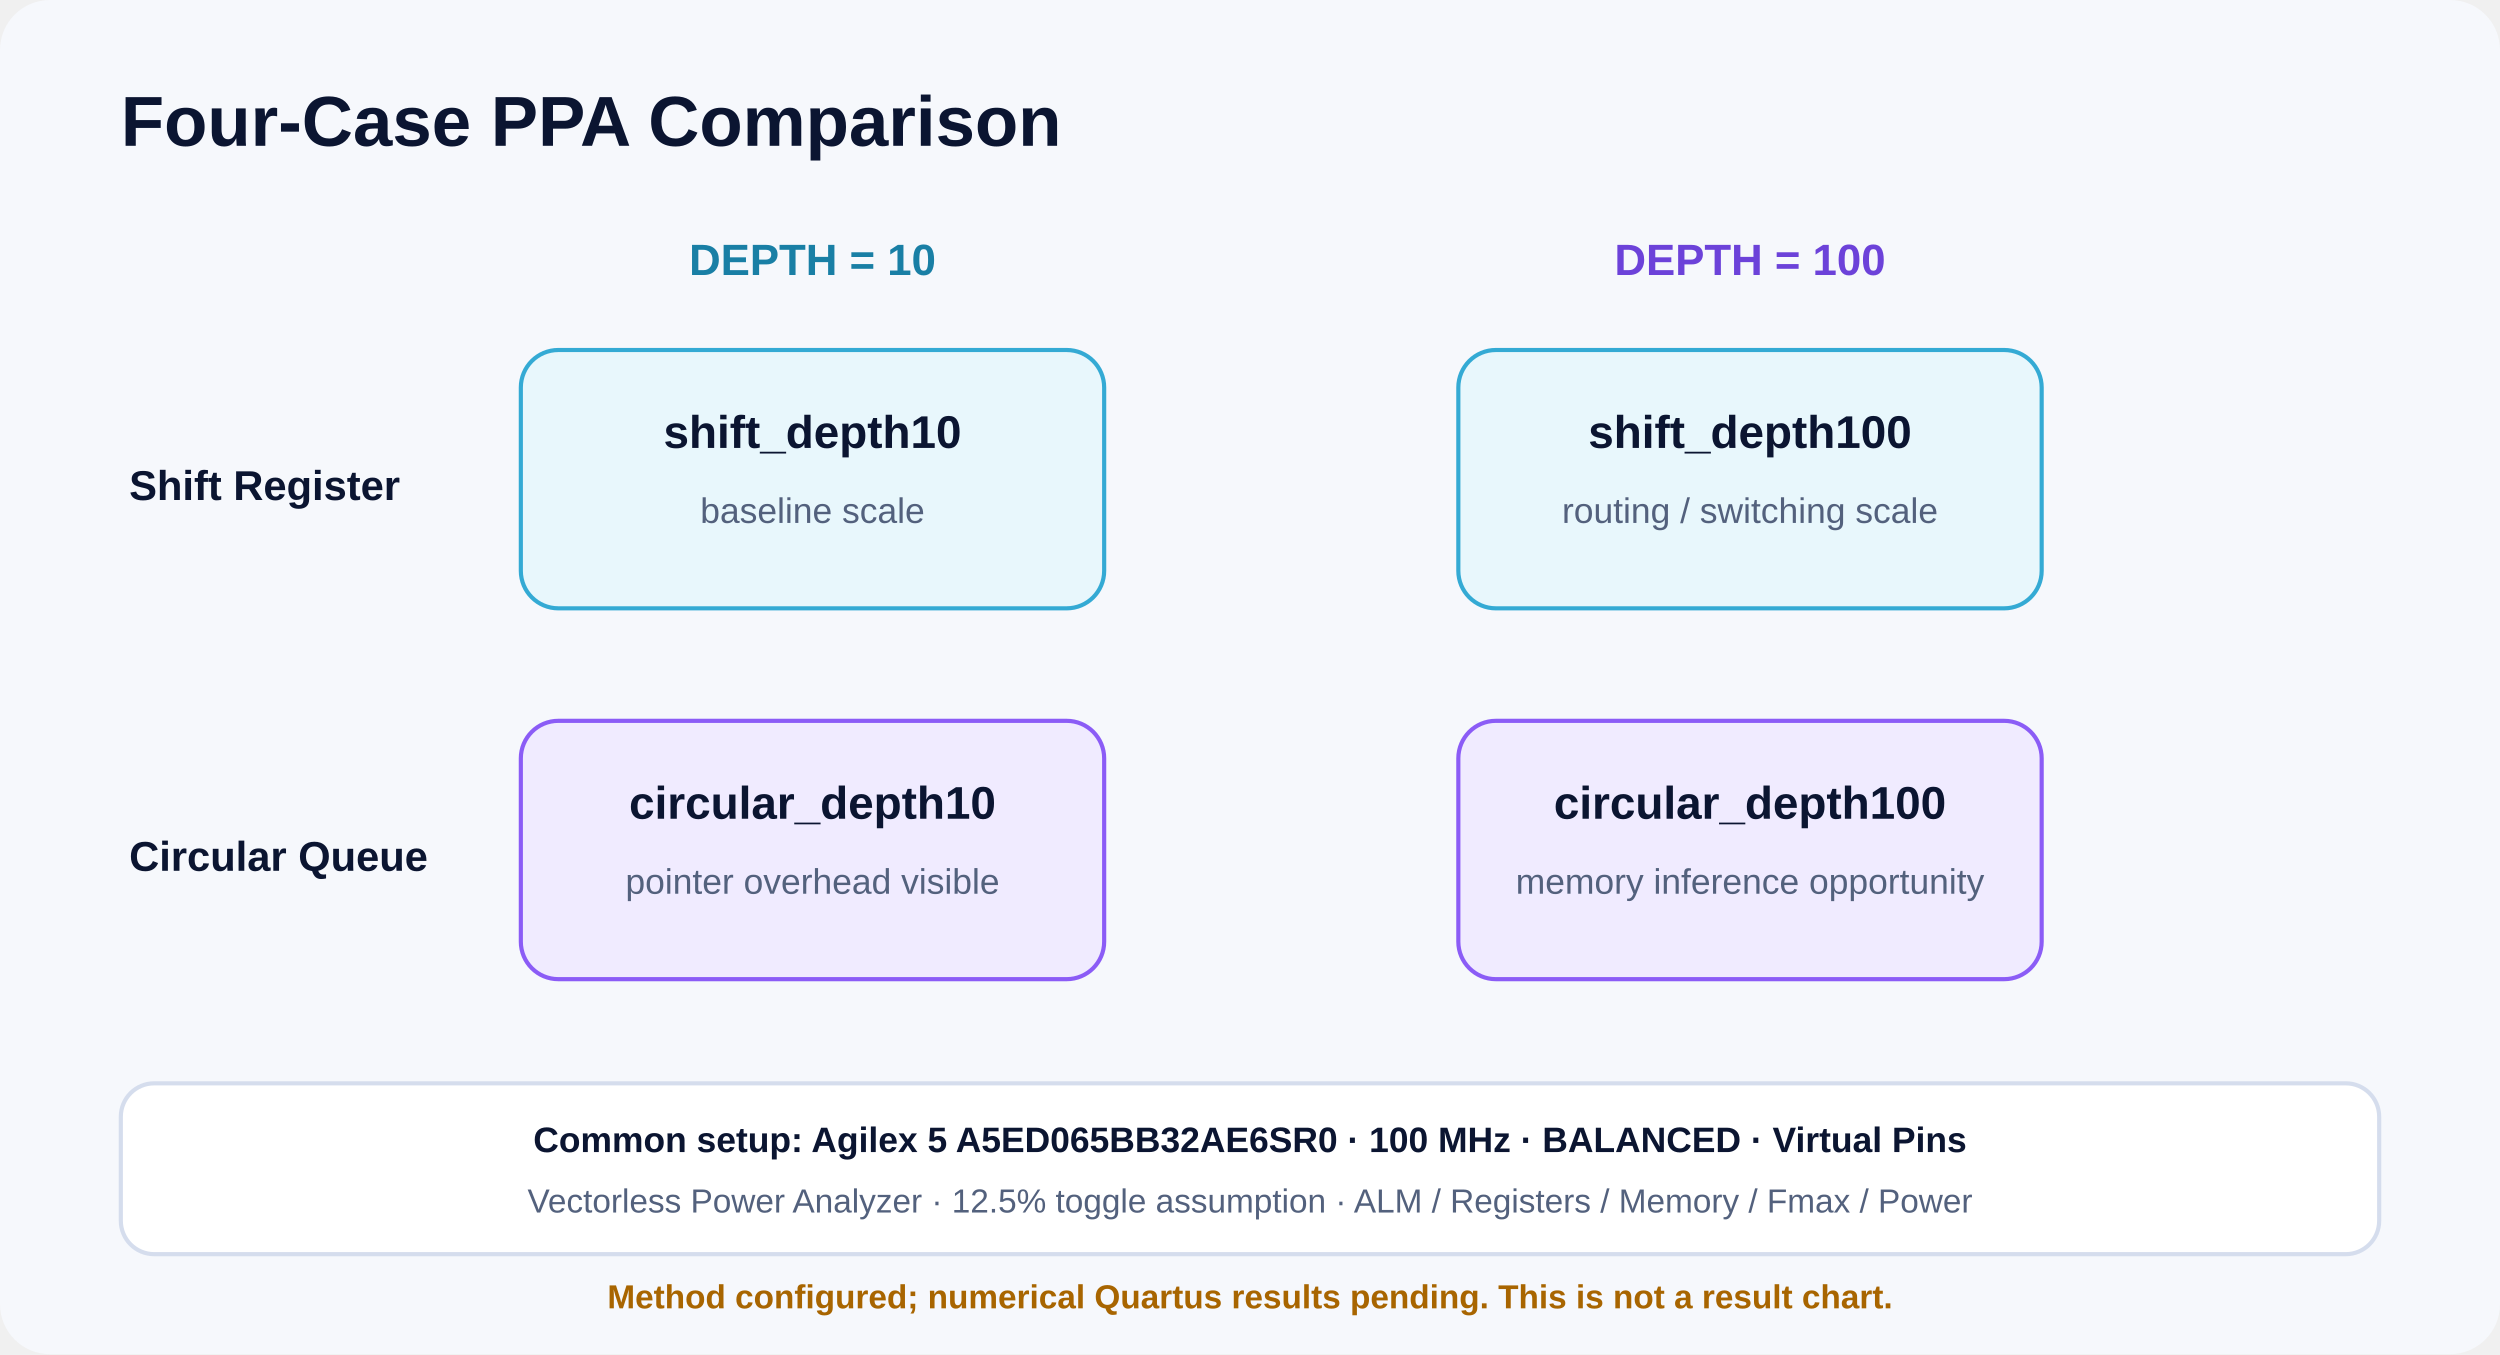
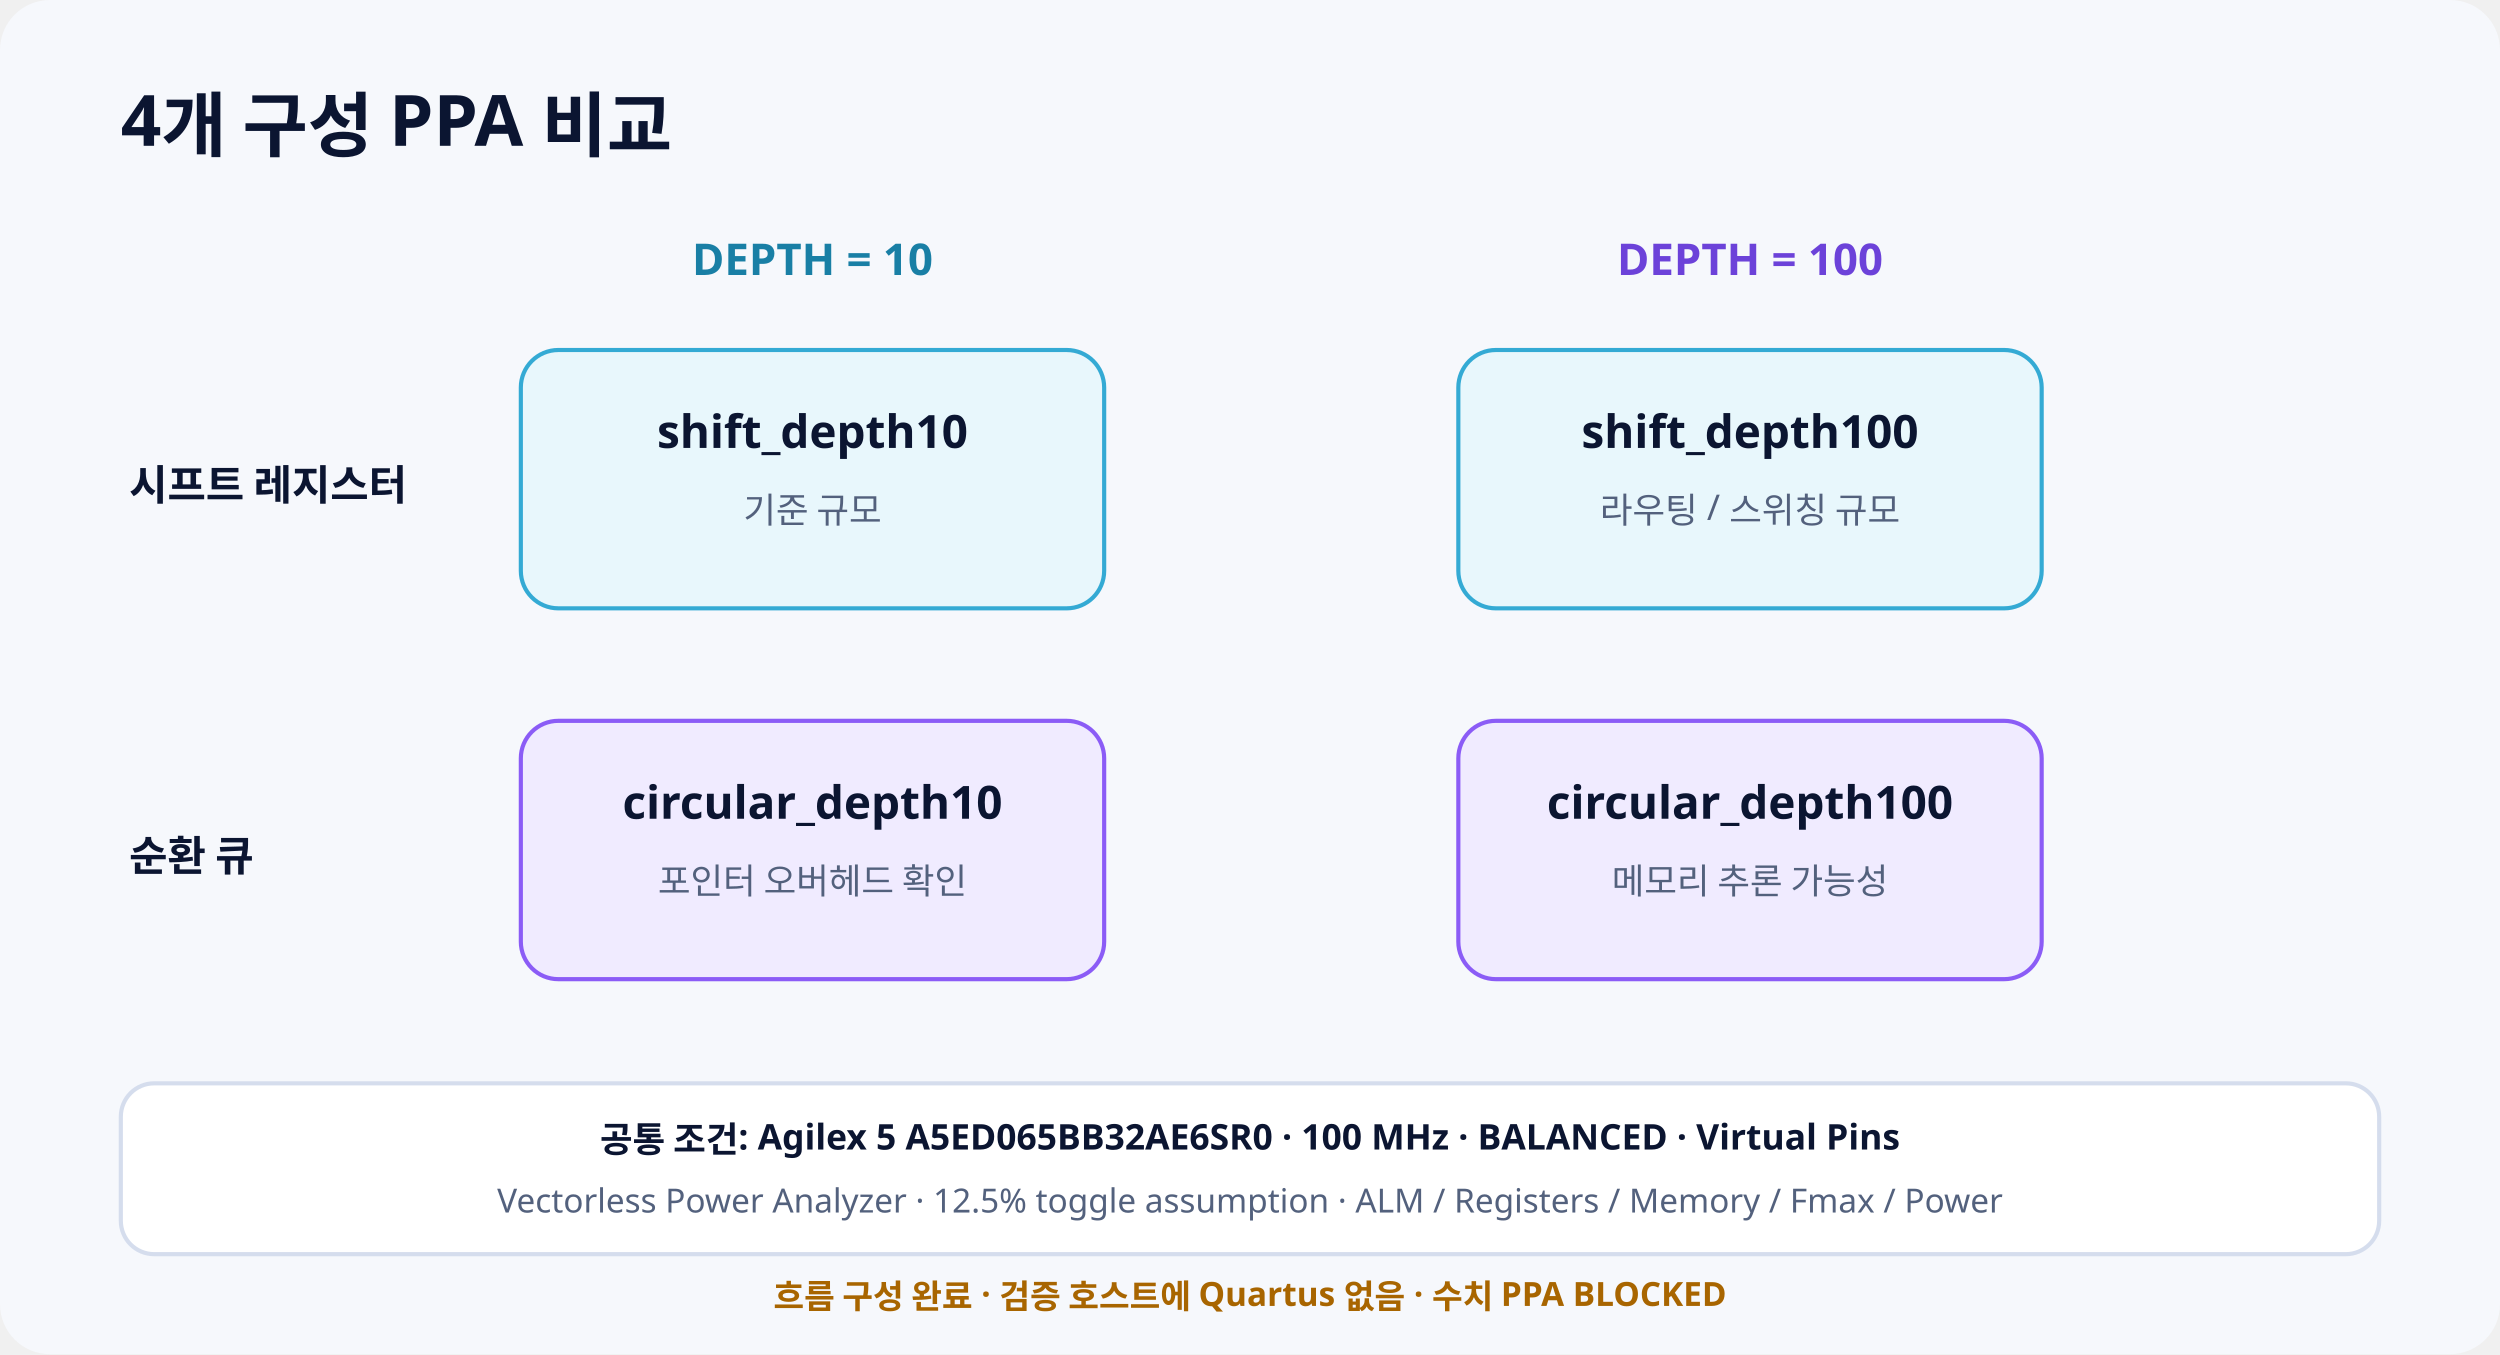
<svg xmlns="http://www.w3.org/2000/svg" width="1200" height="650" viewBox="0 0 1200 650" role="img" aria-labelledby="title desc">
  <rect width="1200" height="650" rx="24" fill="#F6F8FC" />
-   <text x="58" y="70" fill="#0B1531" font-family="Segoe UI, Arial, sans-serif" font-size="34" font-weight="750">Four-Case PPA Comparison</text>
-   <g font-family="Segoe UI, Arial, sans-serif">
+   <text x="58" y="70" fill="#0B1531" font-family="Malgun Gothic, Apple SD Gothic Neo, sans-serif" font-size="34" font-weight="750">4개 구성 PPA 비교</text>
+   <g font-family="Malgun Gothic, Apple SD Gothic Neo, sans-serif">
    <text x="390" y="132" fill="#197FA5" font-size="21" font-weight="750" text-anchor="middle">DEPTH = 10</text>
    <text x="840" y="132" fill="#6C42D9" font-size="21" font-weight="750" text-anchor="middle">DEPTH = 100</text>
-     <text x="62" y="240" fill="#0B1531" font-size="20" font-weight="750">Shift Register</text>
-     <text x="62" y="418" fill="#0B1531" font-size="20" font-weight="750">Circular Queue</text>
+     <text x="62" y="240" fill="#0B1531" font-size="20" font-weight="750">시프트 레지스터</text>
+     <text x="62" y="418" fill="#0B1531" font-size="20" font-weight="750">순환 큐</text>
    <rect x="250" y="168" width="280" height="124" rx="18" fill="#E8F7FC" stroke="#34AAD4" stroke-width="2" />
    <text x="390" y="215" fill="#0B1531" font-size="22" font-weight="750" text-anchor="middle">shift_depth10</text>
-     <text x="390" y="251" fill="#53617D" font-size="17" text-anchor="middle">baseline scale</text>
+     <text x="390" y="251" fill="#53617D" font-size="17" text-anchor="middle">기준 규모</text>
    <rect x="700" y="168" width="280" height="124" rx="18" fill="#E8F7FC" stroke="#34AAD4" stroke-width="2" />
    <text x="840" y="215" fill="#0B1531" font-size="22" font-weight="750" text-anchor="middle">shift_depth100</text>
-     <text x="840" y="251" fill="#53617D" font-size="17" text-anchor="middle">routing / switching scale</text>
+     <text x="840" y="251" fill="#53617D" font-size="17" text-anchor="middle">라우팅 / 스위칭 규모</text>
    <rect x="250" y="346" width="280" height="124" rx="18" fill="#F0EBFF" stroke="#8B5CF6" stroke-width="2" />
    <text x="390" y="393" fill="#0B1531" font-size="22" font-weight="750" text-anchor="middle">circular_depth10</text>
-     <text x="390" y="429" fill="#53617D" font-size="17" text-anchor="middle">pointer overhead visible</text>
+     <text x="390" y="429" fill="#53617D" font-size="17" text-anchor="middle">포인터 오버헤드 확인</text>
    <rect x="700" y="346" width="280" height="124" rx="18" fill="#F0EBFF" stroke="#8B5CF6" stroke-width="2" />
    <text x="840" y="393" fill="#0B1531" font-size="22" font-weight="750" text-anchor="middle">circular_depth100</text>
-     <text x="840" y="429" fill="#53617D" font-size="17" text-anchor="middle">memory inference opportunity</text>
+     <text x="840" y="429" fill="#53617D" font-size="17" text-anchor="middle">메모리 추론 가능성</text>
    <rect x="58" y="520" width="1084" height="82" rx="16" fill="#FFFFFF" stroke="#D5DDED" stroke-width="2" />
-     <text x="600" y="553" fill="#0B1531" font-size="17" font-weight="700" text-anchor="middle">Common setup: Agilex 5 A5ED065BB32AE6SR0 · 100 MHz · BALANCED · Virtual Pins</text>
+     <text x="600" y="553" fill="#0B1531" font-size="17" font-weight="700" text-anchor="middle">공통 조건: Agilex 5 A5ED065BB32AE6SR0 · 100 MHz · BALANCED · Virtual Pins</text>
    <text x="600" y="582" fill="#53617D" font-size="16" text-anchor="middle">Vectorless Power Analyzer · 12.5% toggle assumption · ALM / Registers / Memory / Fmax / Power</text>
-     <text x="600" y="628" fill="#A86500" font-size="16" font-weight="700" text-anchor="middle">Method configured; numerical Quartus results pending. This is not a result chart.</text>
+     <text x="600" y="628" fill="#A86500" font-size="16" font-weight="700" text-anchor="middle">흐름 구성 완료 · 검증 호스트에 Quartus 없음 · 수치 PPA BLOCKED</text>
  </g>
</svg>
